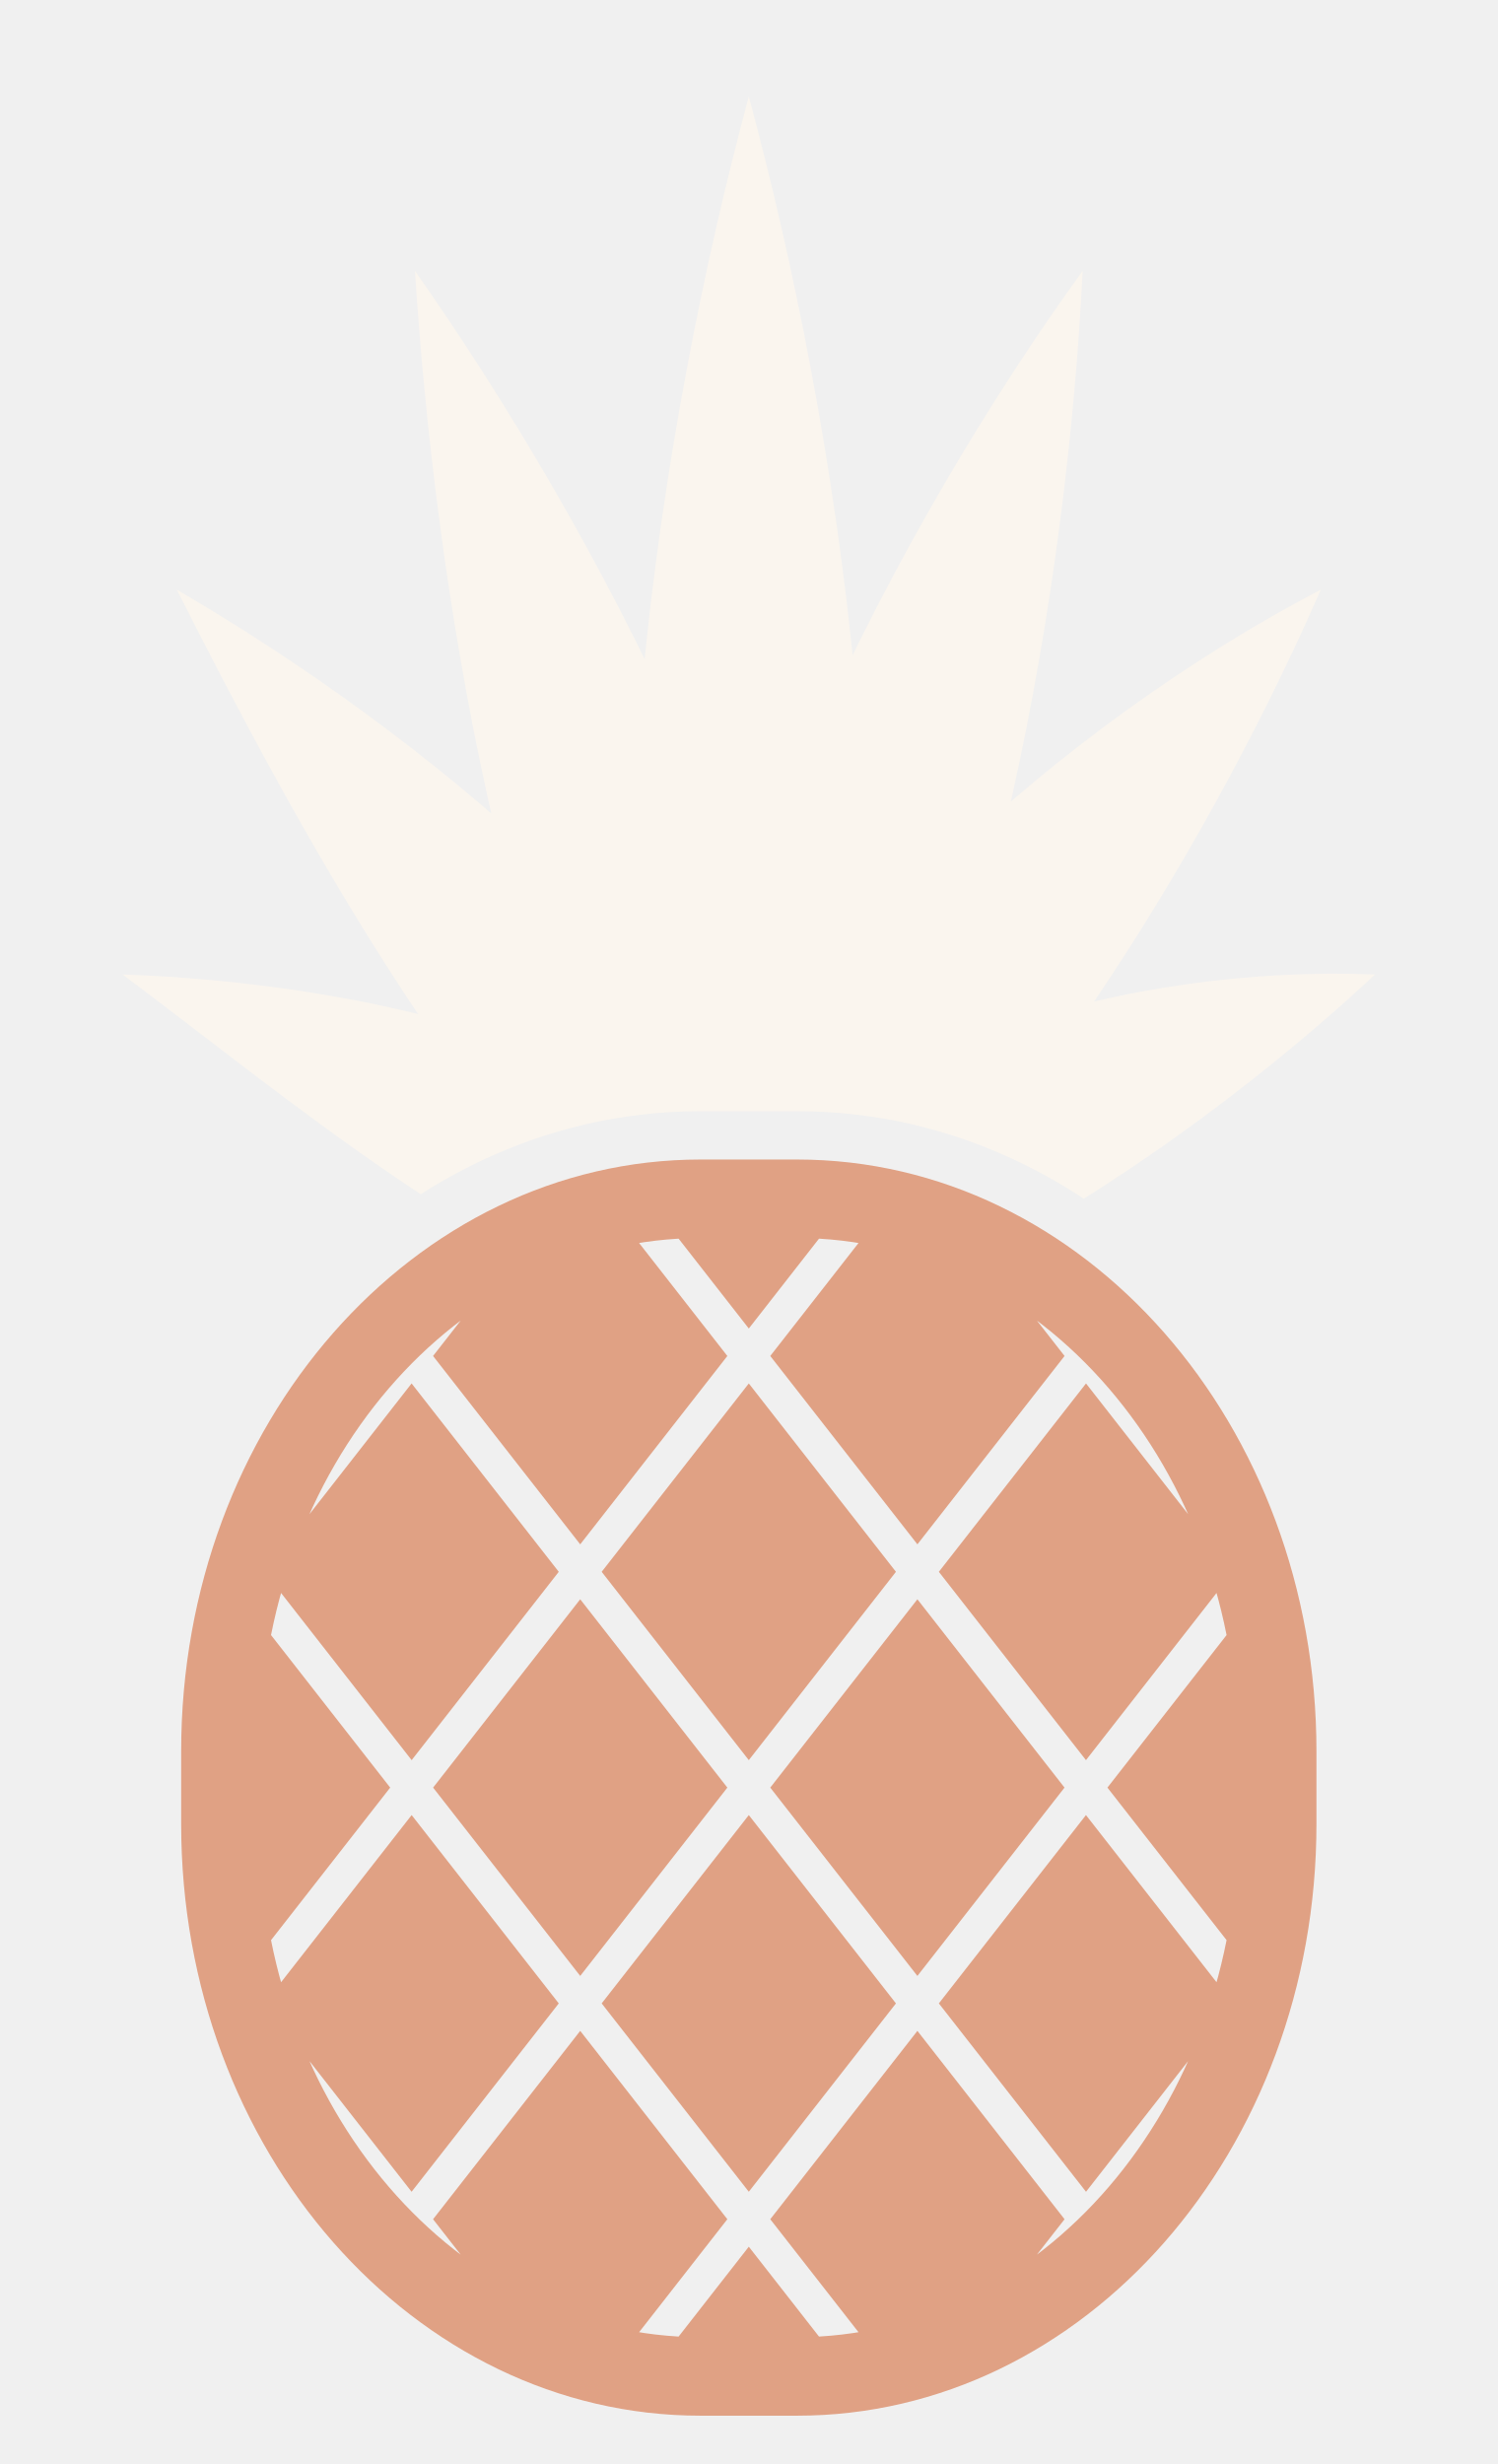
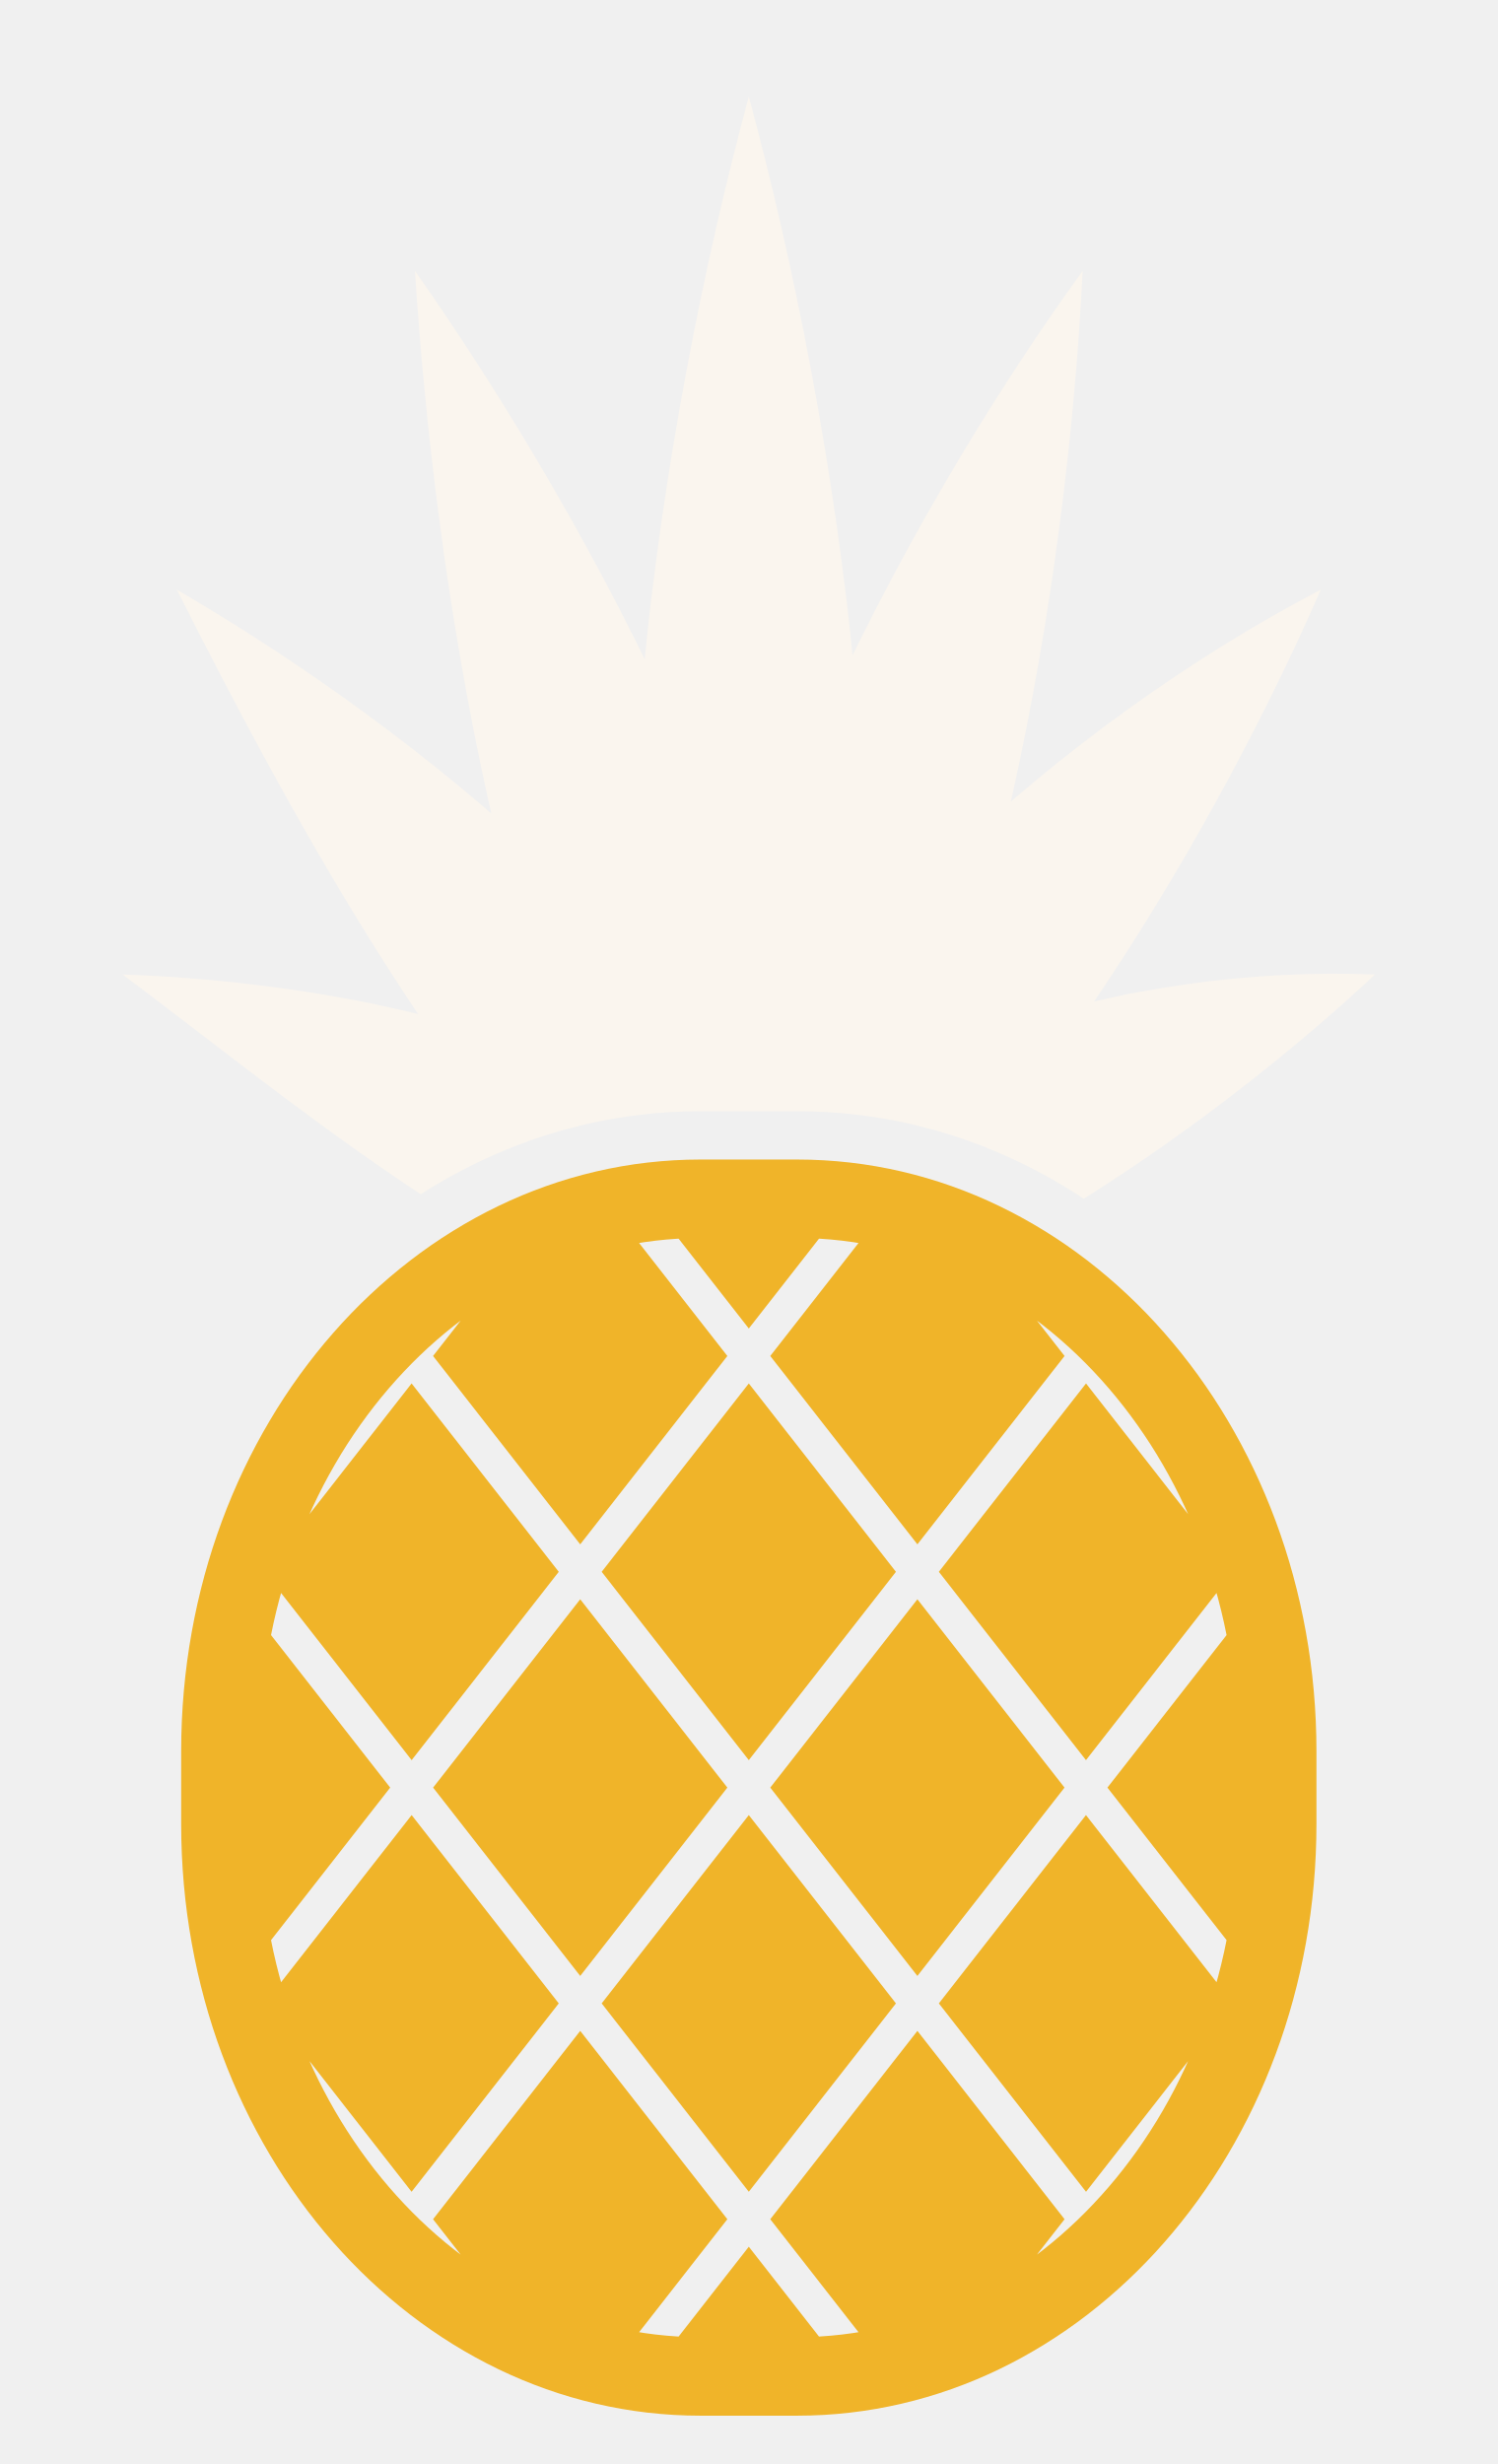
<svg xmlns="http://www.w3.org/2000/svg" viewBox="0 0 124 204" width="124" height="204">
  <mask id="pp-crown-gap" maskUnits="userSpaceOnUse" x="0" y="0" width="124" height="204">
    <rect width="124" height="204" fill="#fff" />
    <rect x="11" y="92" width="102" height="112" rx="47" ry="53" fill="#000" />
  </mask>
  <mask id="pp-lattice" maskUnits="userSpaceOnUse" x="0" y="0" width="124" height="204">
    <rect width="124" height="204" fill="#fff" />
    <clipPath id="pp-lattice-clip">
      <rect x="21.5" y="102.5" width="81" height="91" rx="36.5" ry="42.5" />
    </clipPath>
    <path d="M22.8,26.35L170.55,215.47M5.46,39.89L153.21,229.02M-11.88,53.44L135.88,242.56M-29.21,66.98L118.54,256.11M-46.55,80.53L101.2,269.65M170.55,80.53L22.8,269.65M153.21,66.98L5.46,256.11M135.88,53.44L-11.88,242.56M118.54,39.89L-29.21,229.02M101.2,26.35L-46.55,215.47" stroke="#000" stroke-width="2.8" fill="none" clip-path="url(#pp-lattice-clip)" />
  </mask>
  <path d="M55.25,106C48.23,76.6 54.58,35.44 62,8C69.43,35.44 75.77,76.6 68.75,106ZM55.78,107.9C41.6,84.63 35.97,47.7 34.36,22.43C49.26,43.64 66.96,76.88 68.22,104.1ZM55.78,104.1C57.04,76.88 74.36,43.52 89.64,22.43C88.41,47.82 82.4,84.63 68.22,107.9ZM56.88,109.58C38.82,95.13 24.09,67.5 14.64,48.82C34.37,60.31 59.71,80.5 67.12,102.42ZM56.88,102.42C64.29,80.5 88.65,59.62 109.36,48.82C100.9,68.19 85.18,95.13 67.12,109.58ZM58.7,110.71C41.26,105.8 22.95,90.22 10.15,80.68C29.17,81.33 54.72,86.58 65.3,101.29ZM58.7,101.29C69.28,86.58 93.8,79.86 113.85,80.68C102.09,91.7 82.74,105.8 65.3,110.71Z" fill="#faf5ee" mask="url(#pp-crown-gap)" />
-   <rect x="15" y="96" width="94" height="104" rx="43" ry="49" fill="#e0a184" mask="url(#pp-lattice)" />
+   <rect x="15" y="96" width="94" height="104" rx="43" ry="49" fill="#F0B429" mask="url(#pp-lattice)" />
</svg>
